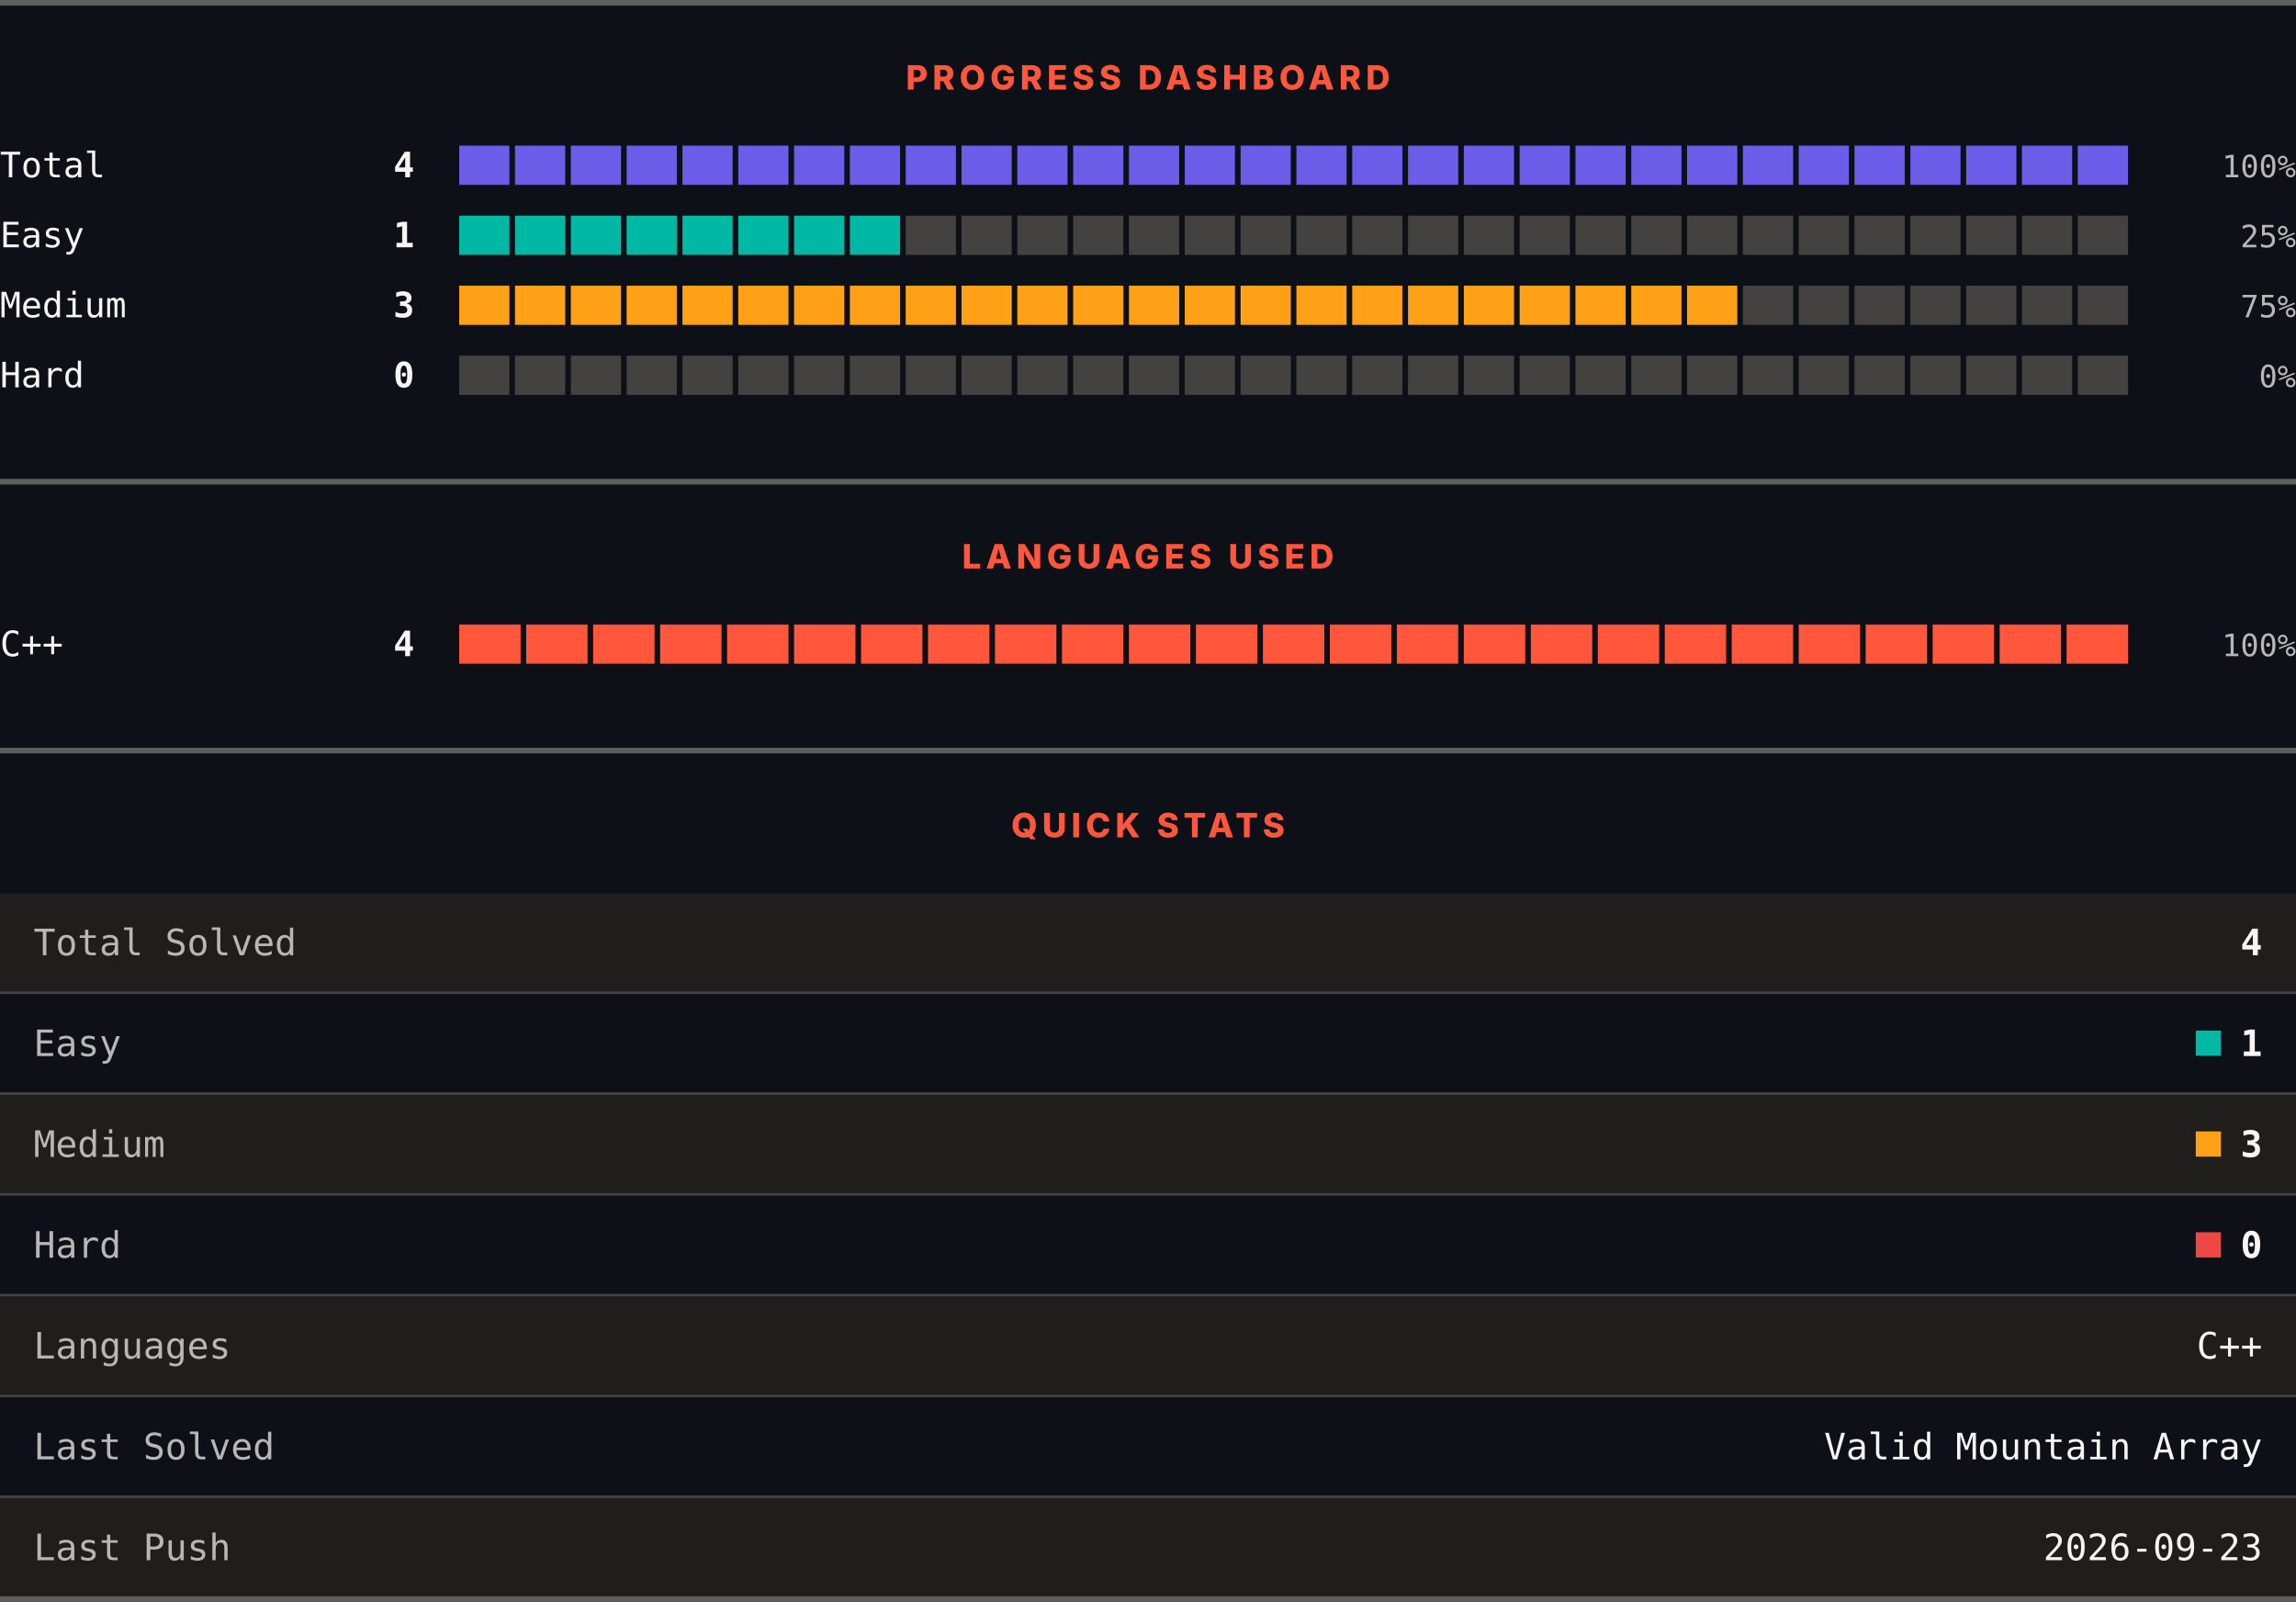
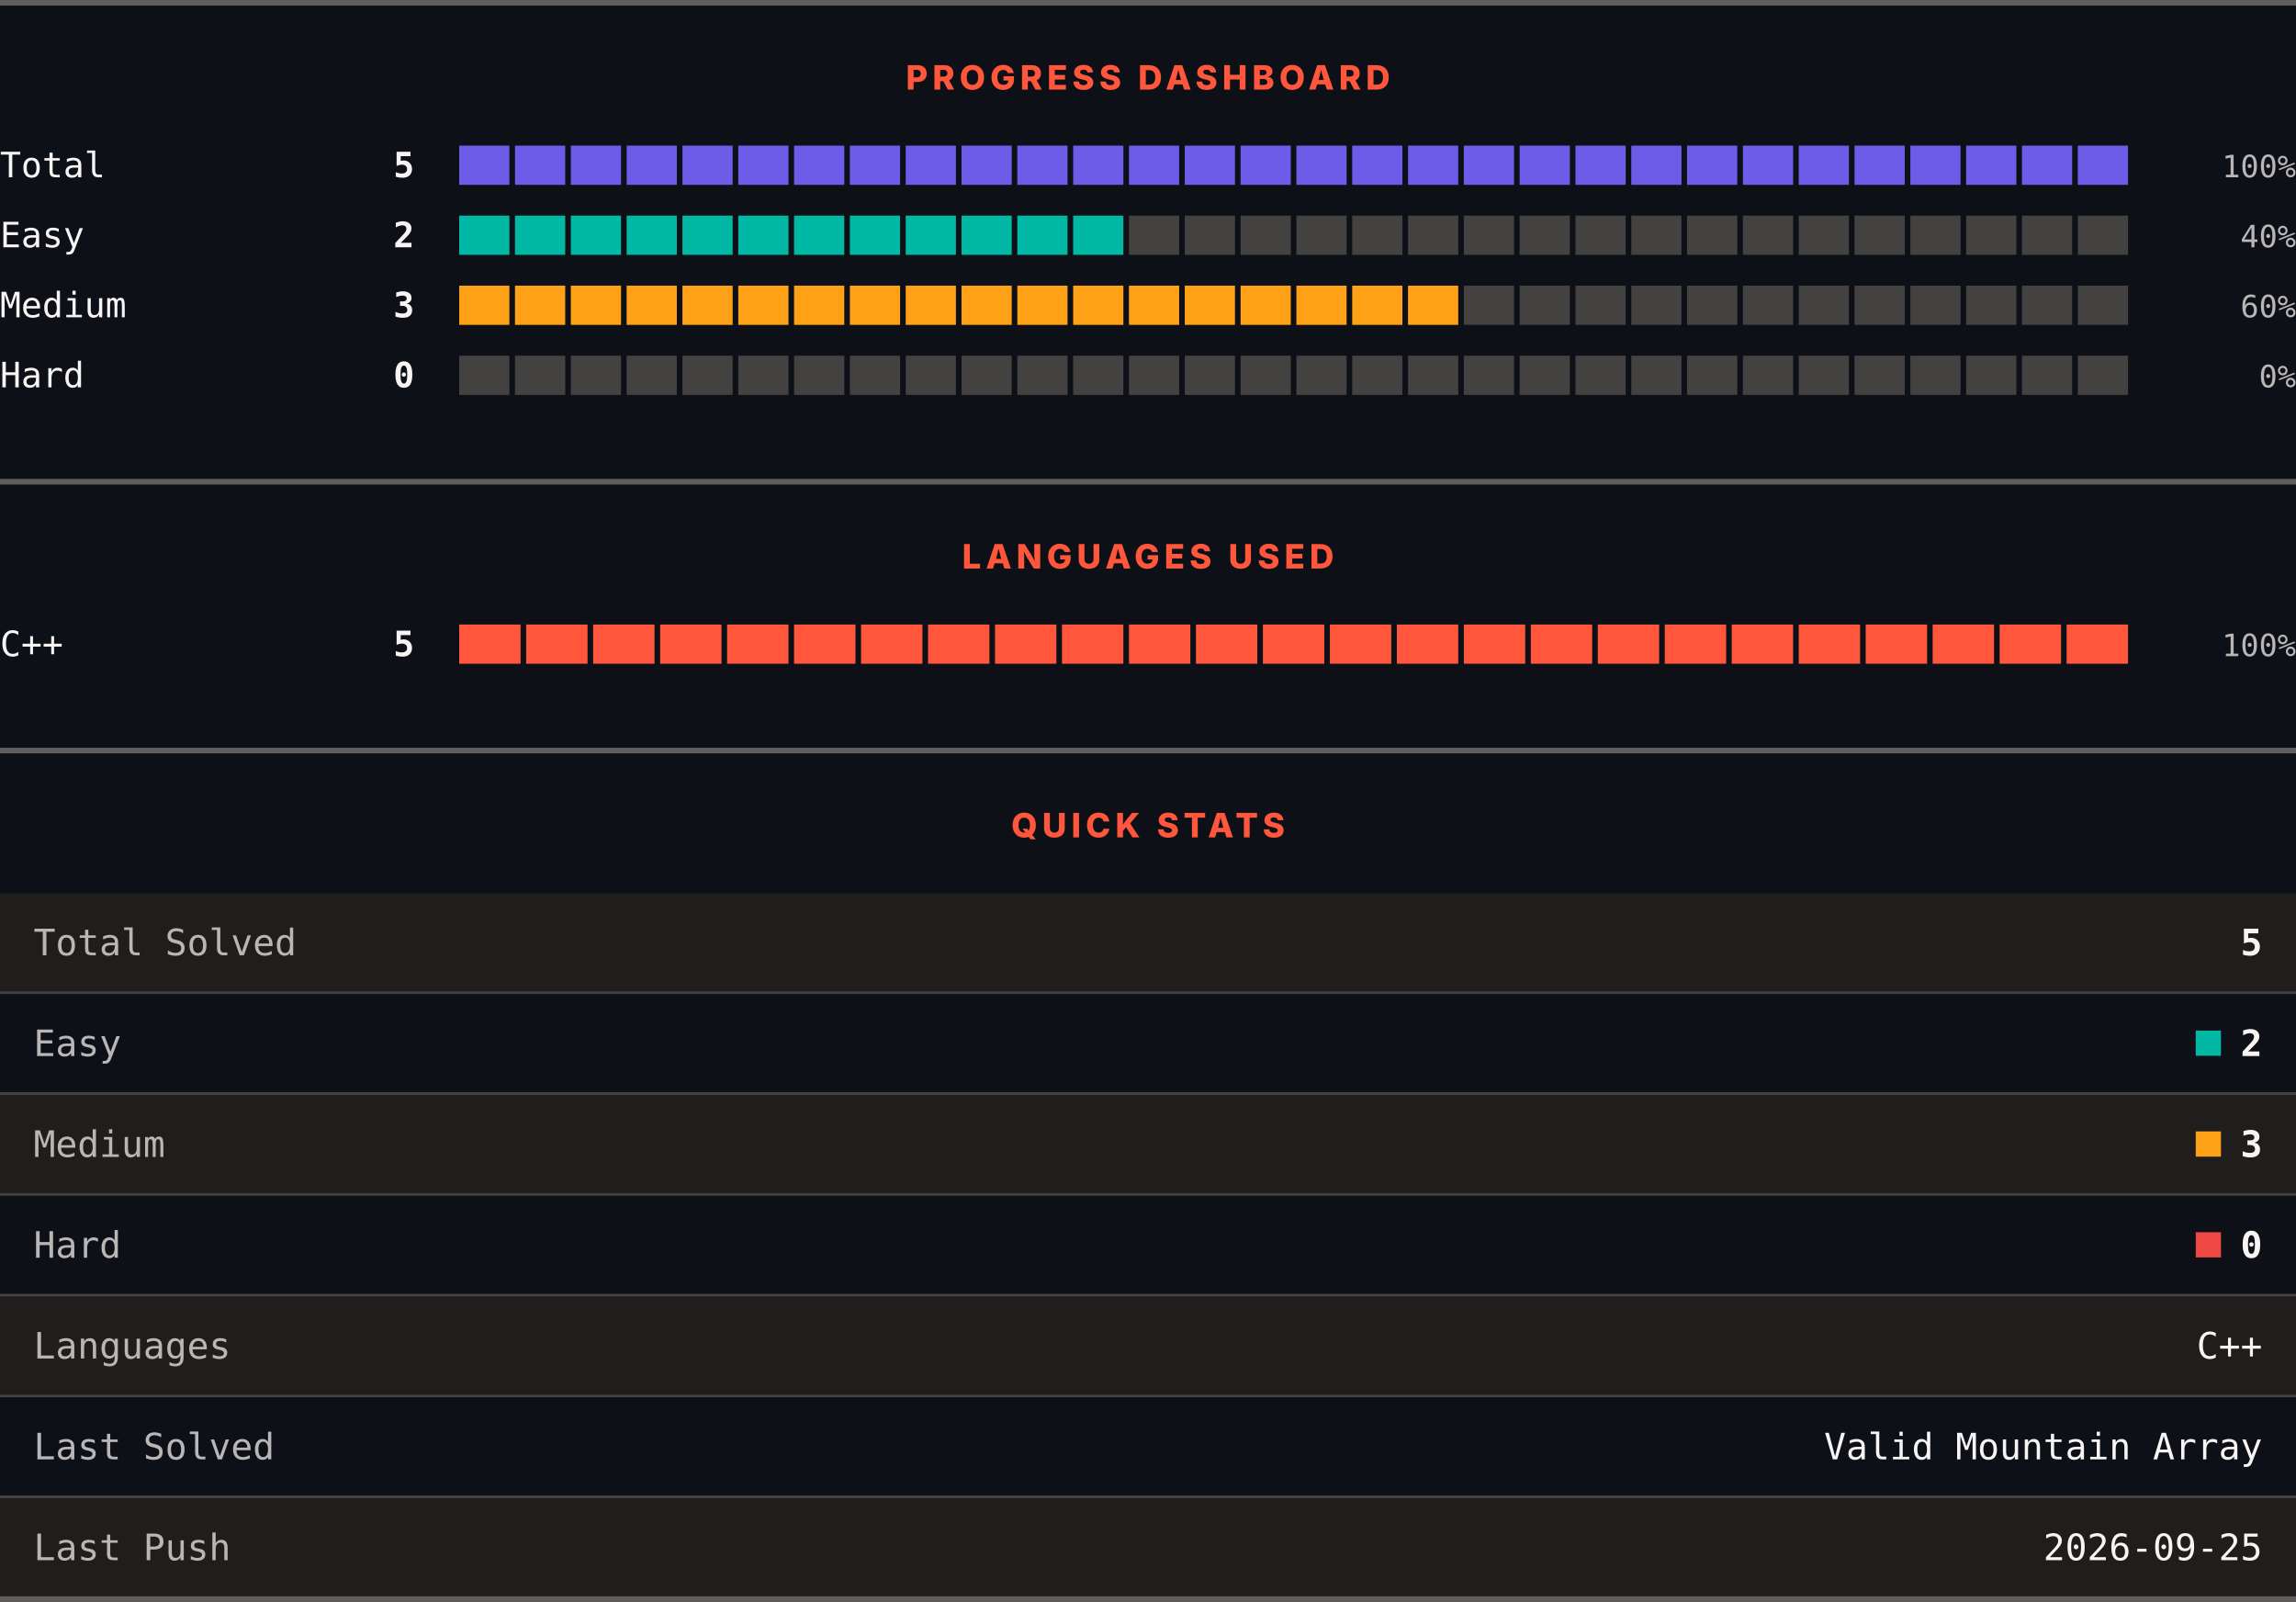
<svg xmlns="http://www.w3.org/2000/svg" width="820" height="572" viewBox="0 0 820 572" role="img" aria-label="LeetCode progress, languages and quick stats">
  <rect width="820" height="572" fill="#0d1117" />
  <rect x="0" y="0" width="820" height="2" fill="#605d5d" />
  <text x="410" y="32" text-anchor="middle" font-family="Archivo, system-ui, -apple-system, Segoe UI, sans-serif" font-size="12" font-weight="800" letter-spacing="1.68" fill="#ff563c">PROGRESS DASHBOARD</text>
  <text x="0" y="63.3" font-family="ui-monospace, SFMono-Regular, Menlo, Consolas, monospace" font-size="12.5" fill="#f8f4f4">Total</text>
-   <text x="148" y="63.3" text-anchor="end" font-family="ui-monospace, SFMono-Regular, Menlo, Consolas, monospace" font-size="12.5" font-weight="700" fill="#f8f4f4">4</text>
+   <text x="148" y="63.3" text-anchor="end" font-family="ui-monospace, SFMono-Regular, Menlo, Consolas, monospace" font-size="12.5" font-weight="700" fill="#f8f4f4">5</text>
  <rect x="164.00" y="52" width="17.93" height="14" fill="#6c5ce7" />
  <rect x="183.93" y="52" width="17.93" height="14" fill="#6c5ce7" />
  <rect x="203.87" y="52" width="17.93" height="14" fill="#6c5ce7" />
  <rect x="223.80" y="52" width="17.93" height="14" fill="#6c5ce7" />
  <rect x="243.73" y="52" width="17.93" height="14" fill="#6c5ce7" />
  <rect x="263.67" y="52" width="17.93" height="14" fill="#6c5ce7" />
  <rect x="283.60" y="52" width="17.93" height="14" fill="#6c5ce7" />
  <rect x="303.53" y="52" width="17.93" height="14" fill="#6c5ce7" />
  <rect x="323.47" y="52" width="17.93" height="14" fill="#6c5ce7" />
  <rect x="343.40" y="52" width="17.93" height="14" fill="#6c5ce7" />
  <rect x="363.33" y="52" width="17.93" height="14" fill="#6c5ce7" />
  <rect x="383.27" y="52" width="17.93" height="14" fill="#6c5ce7" />
  <rect x="403.20" y="52" width="17.93" height="14" fill="#6c5ce7" />
  <rect x="423.13" y="52" width="17.93" height="14" fill="#6c5ce7" />
  <rect x="443.07" y="52" width="17.93" height="14" fill="#6c5ce7" />
  <rect x="463.00" y="52" width="17.93" height="14" fill="#6c5ce7" />
  <rect x="482.93" y="52" width="17.93" height="14" fill="#6c5ce7" />
  <rect x="502.87" y="52" width="17.93" height="14" fill="#6c5ce7" />
  <rect x="522.80" y="52" width="17.93" height="14" fill="#6c5ce7" />
  <rect x="542.73" y="52" width="17.93" height="14" fill="#6c5ce7" />
  <rect x="562.67" y="52" width="17.93" height="14" fill="#6c5ce7" />
  <rect x="582.60" y="52" width="17.93" height="14" fill="#6c5ce7" />
  <rect x="602.53" y="52" width="17.93" height="14" fill="#6c5ce7" />
  <rect x="622.47" y="52" width="17.93" height="14" fill="#6c5ce7" />
  <rect x="642.40" y="52" width="17.93" height="14" fill="#6c5ce7" />
  <rect x="662.33" y="52" width="17.93" height="14" fill="#6c5ce7" />
  <rect x="682.27" y="52" width="17.93" height="14" fill="#6c5ce7" />
  <rect x="702.20" y="52" width="17.93" height="14" fill="#6c5ce7" />
  <rect x="722.13" y="52" width="17.93" height="14" fill="#6c5ce7" />
  <rect x="742.07" y="52" width="17.93" height="14" fill="#6c5ce7" />
  <text x="820" y="63.3" text-anchor="end" font-family="ui-monospace, SFMono-Regular, Menlo, Consolas, monospace" font-size="11" fill="#bab6b6">100%</text>
  <text x="0" y="88.3" font-family="ui-monospace, SFMono-Regular, Menlo, Consolas, monospace" font-size="12.5" fill="#f8f4f4">Easy</text>
-   <text x="148" y="88.3" text-anchor="end" font-family="ui-monospace, SFMono-Regular, Menlo, Consolas, monospace" font-size="12.5" font-weight="700" fill="#f8f4f4">1</text>
+   <text x="148" y="88.3" text-anchor="end" font-family="ui-monospace, SFMono-Regular, Menlo, Consolas, monospace" font-size="12.5" font-weight="700" fill="#f8f4f4">2</text>
  <rect x="164.00" y="77" width="17.93" height="14" fill="#00b8a3" />
  <rect x="183.93" y="77" width="17.93" height="14" fill="#00b8a3" />
  <rect x="203.87" y="77" width="17.93" height="14" fill="#00b8a3" />
  <rect x="223.80" y="77" width="17.93" height="14" fill="#00b8a3" />
  <rect x="243.73" y="77" width="17.93" height="14" fill="#00b8a3" />
  <rect x="263.67" y="77" width="17.93" height="14" fill="#00b8a3" />
  <rect x="283.60" y="77" width="17.93" height="14" fill="#00b8a3" />
  <rect x="303.53" y="77" width="17.93" height="14" fill="#00b8a3" />
-   <rect x="323.47" y="77" width="17.93" height="14" fill="#444141" />
-   <rect x="343.40" y="77" width="17.93" height="14" fill="#444141" />
-   <rect x="363.33" y="77" width="17.93" height="14" fill="#444141" />
-   <rect x="383.27" y="77" width="17.93" height="14" fill="#444141" />
+   <rect x="323.47" y="77" width="17.93" height="14" fill="#00b8a3" />
+   <rect x="343.40" y="77" width="17.93" height="14" fill="#00b8a3" />
+   <rect x="363.33" y="77" width="17.93" height="14" fill="#00b8a3" />
+   <rect x="383.27" y="77" width="17.93" height="14" fill="#00b8a3" />
  <rect x="403.20" y="77" width="17.93" height="14" fill="#444141" />
  <rect x="423.13" y="77" width="17.93" height="14" fill="#444141" />
  <rect x="443.07" y="77" width="17.93" height="14" fill="#444141" />
  <rect x="463.00" y="77" width="17.93" height="14" fill="#444141" />
  <rect x="482.93" y="77" width="17.93" height="14" fill="#444141" />
  <rect x="502.87" y="77" width="17.93" height="14" fill="#444141" />
  <rect x="522.80" y="77" width="17.93" height="14" fill="#444141" />
  <rect x="542.73" y="77" width="17.93" height="14" fill="#444141" />
  <rect x="562.67" y="77" width="17.93" height="14" fill="#444141" />
  <rect x="582.60" y="77" width="17.93" height="14" fill="#444141" />
  <rect x="602.53" y="77" width="17.93" height="14" fill="#444141" />
  <rect x="622.47" y="77" width="17.93" height="14" fill="#444141" />
  <rect x="642.40" y="77" width="17.93" height="14" fill="#444141" />
  <rect x="662.33" y="77" width="17.93" height="14" fill="#444141" />
  <rect x="682.27" y="77" width="17.93" height="14" fill="#444141" />
  <rect x="702.20" y="77" width="17.93" height="14" fill="#444141" />
  <rect x="722.13" y="77" width="17.93" height="14" fill="#444141" />
  <rect x="742.07" y="77" width="17.93" height="14" fill="#444141" />
-   <text x="820" y="88.3" text-anchor="end" font-family="ui-monospace, SFMono-Regular, Menlo, Consolas, monospace" font-size="11" fill="#bab6b6">25%</text>
+   <text x="820" y="88.3" text-anchor="end" font-family="ui-monospace, SFMono-Regular, Menlo, Consolas, monospace" font-size="11" fill="#bab6b6">40%</text>
  <text x="0" y="113.3" font-family="ui-monospace, SFMono-Regular, Menlo, Consolas, monospace" font-size="12.5" fill="#f8f4f4">Medium</text>
  <text x="148" y="113.3" text-anchor="end" font-family="ui-monospace, SFMono-Regular, Menlo, Consolas, monospace" font-size="12.5" font-weight="700" fill="#f8f4f4">3</text>
  <rect x="164.00" y="102" width="17.93" height="14" fill="#ffa116" />
  <rect x="183.93" y="102" width="17.93" height="14" fill="#ffa116" />
  <rect x="203.87" y="102" width="17.93" height="14" fill="#ffa116" />
  <rect x="223.80" y="102" width="17.93" height="14" fill="#ffa116" />
  <rect x="243.73" y="102" width="17.93" height="14" fill="#ffa116" />
  <rect x="263.67" y="102" width="17.93" height="14" fill="#ffa116" />
  <rect x="283.60" y="102" width="17.93" height="14" fill="#ffa116" />
  <rect x="303.53" y="102" width="17.93" height="14" fill="#ffa116" />
  <rect x="323.47" y="102" width="17.93" height="14" fill="#ffa116" />
  <rect x="343.40" y="102" width="17.93" height="14" fill="#ffa116" />
  <rect x="363.33" y="102" width="17.93" height="14" fill="#ffa116" />
  <rect x="383.27" y="102" width="17.93" height="14" fill="#ffa116" />
  <rect x="403.20" y="102" width="17.93" height="14" fill="#ffa116" />
  <rect x="423.13" y="102" width="17.93" height="14" fill="#ffa116" />
  <rect x="443.07" y="102" width="17.93" height="14" fill="#ffa116" />
  <rect x="463.00" y="102" width="17.93" height="14" fill="#ffa116" />
  <rect x="482.93" y="102" width="17.93" height="14" fill="#ffa116" />
  <rect x="502.87" y="102" width="17.93" height="14" fill="#ffa116" />
-   <rect x="522.80" y="102" width="17.93" height="14" fill="#ffa116" />
-   <rect x="542.73" y="102" width="17.93" height="14" fill="#ffa116" />
-   <rect x="562.67" y="102" width="17.93" height="14" fill="#ffa116" />
-   <rect x="582.60" y="102" width="17.93" height="14" fill="#ffa116" />
-   <rect x="602.53" y="102" width="17.93" height="14" fill="#ffa116" />
+   <rect x="522.80" y="102" width="17.93" height="14" fill="#444141" />
+   <rect x="542.73" y="102" width="17.93" height="14" fill="#444141" />
+   <rect x="562.67" y="102" width="17.93" height="14" fill="#444141" />
+   <rect x="582.60" y="102" width="17.93" height="14" fill="#444141" />
+   <rect x="602.53" y="102" width="17.93" height="14" fill="#444141" />
  <rect x="622.47" y="102" width="17.93" height="14" fill="#444141" />
  <rect x="642.40" y="102" width="17.93" height="14" fill="#444141" />
  <rect x="662.33" y="102" width="17.93" height="14" fill="#444141" />
  <rect x="682.27" y="102" width="17.93" height="14" fill="#444141" />
  <rect x="702.20" y="102" width="17.93" height="14" fill="#444141" />
  <rect x="722.13" y="102" width="17.93" height="14" fill="#444141" />
  <rect x="742.07" y="102" width="17.93" height="14" fill="#444141" />
-   <text x="820" y="113.3" text-anchor="end" font-family="ui-monospace, SFMono-Regular, Menlo, Consolas, monospace" font-size="11" fill="#bab6b6">75%</text>
+   <text x="820" y="113.3" text-anchor="end" font-family="ui-monospace, SFMono-Regular, Menlo, Consolas, monospace" font-size="11" fill="#bab6b6">60%</text>
  <text x="0" y="138.3" font-family="ui-monospace, SFMono-Regular, Menlo, Consolas, monospace" font-size="12.5" fill="#f8f4f4">Hard</text>
  <text x="148" y="138.3" text-anchor="end" font-family="ui-monospace, SFMono-Regular, Menlo, Consolas, monospace" font-size="12.5" font-weight="700" fill="#f8f4f4">0</text>
  <rect x="164.00" y="127" width="17.93" height="14" fill="#444141" />
  <rect x="183.93" y="127" width="17.93" height="14" fill="#444141" />
  <rect x="203.87" y="127" width="17.93" height="14" fill="#444141" />
  <rect x="223.80" y="127" width="17.93" height="14" fill="#444141" />
  <rect x="243.73" y="127" width="17.93" height="14" fill="#444141" />
  <rect x="263.67" y="127" width="17.93" height="14" fill="#444141" />
  <rect x="283.60" y="127" width="17.93" height="14" fill="#444141" />
  <rect x="303.53" y="127" width="17.93" height="14" fill="#444141" />
  <rect x="323.47" y="127" width="17.93" height="14" fill="#444141" />
  <rect x="343.40" y="127" width="17.93" height="14" fill="#444141" />
  <rect x="363.33" y="127" width="17.93" height="14" fill="#444141" />
  <rect x="383.27" y="127" width="17.93" height="14" fill="#444141" />
  <rect x="403.20" y="127" width="17.93" height="14" fill="#444141" />
  <rect x="423.13" y="127" width="17.93" height="14" fill="#444141" />
  <rect x="443.07" y="127" width="17.93" height="14" fill="#444141" />
  <rect x="463.00" y="127" width="17.93" height="14" fill="#444141" />
  <rect x="482.93" y="127" width="17.93" height="14" fill="#444141" />
  <rect x="502.87" y="127" width="17.93" height="14" fill="#444141" />
  <rect x="522.80" y="127" width="17.93" height="14" fill="#444141" />
  <rect x="542.73" y="127" width="17.93" height="14" fill="#444141" />
  <rect x="562.67" y="127" width="17.93" height="14" fill="#444141" />
  <rect x="582.60" y="127" width="17.93" height="14" fill="#444141" />
  <rect x="602.53" y="127" width="17.93" height="14" fill="#444141" />
  <rect x="622.47" y="127" width="17.93" height="14" fill="#444141" />
  <rect x="642.40" y="127" width="17.93" height="14" fill="#444141" />
  <rect x="662.33" y="127" width="17.93" height="14" fill="#444141" />
  <rect x="682.27" y="127" width="17.93" height="14" fill="#444141" />
  <rect x="702.20" y="127" width="17.93" height="14" fill="#444141" />
  <rect x="722.13" y="127" width="17.93" height="14" fill="#444141" />
  <rect x="742.07" y="127" width="17.93" height="14" fill="#444141" />
  <text x="820" y="138.3" text-anchor="end" font-family="ui-monospace, SFMono-Regular, Menlo, Consolas, monospace" font-size="11" fill="#bab6b6">0%</text>
  <rect x="0" y="171" width="820" height="2" fill="#605d5d" />
  <text x="410" y="203" text-anchor="middle" font-family="Archivo, system-ui, -apple-system, Segoe UI, sans-serif" font-size="12" font-weight="800" letter-spacing="1.68" fill="#ff563c">LANGUAGES USED</text>
  <text x="0" y="234.3" font-family="ui-monospace, SFMono-Regular, Menlo, Consolas, monospace" font-size="12.5" fill="#f8f4f4">C++</text>
-   <text x="148" y="234.3" text-anchor="end" font-family="ui-monospace, SFMono-Regular, Menlo, Consolas, monospace" font-size="12.5" font-weight="700" fill="#f8f4f4">4</text>
+   <text x="148" y="234.3" text-anchor="end" font-family="ui-monospace, SFMono-Regular, Menlo, Consolas, monospace" font-size="12.5" font-weight="700" fill="#f8f4f4">5</text>
  <rect x="164.00" y="223" width="21.92" height="14" fill="#ff563c" />
  <rect x="187.92" y="223" width="21.92" height="14" fill="#ff563c" />
  <rect x="211.84" y="223" width="21.92" height="14" fill="#ff563c" />
  <rect x="235.76" y="223" width="21.92" height="14" fill="#ff563c" />
  <rect x="259.68" y="223" width="21.92" height="14" fill="#ff563c" />
  <rect x="283.60" y="223" width="21.92" height="14" fill="#ff563c" />
  <rect x="307.52" y="223" width="21.92" height="14" fill="#ff563c" />
  <rect x="331.44" y="223" width="21.92" height="14" fill="#ff563c" />
  <rect x="355.36" y="223" width="21.92" height="14" fill="#ff563c" />
  <rect x="379.28" y="223" width="21.92" height="14" fill="#ff563c" />
  <rect x="403.20" y="223" width="21.92" height="14" fill="#ff563c" />
  <rect x="427.12" y="223" width="21.92" height="14" fill="#ff563c" />
  <rect x="451.04" y="223" width="21.92" height="14" fill="#ff563c" />
  <rect x="474.96" y="223" width="21.92" height="14" fill="#ff563c" />
  <rect x="498.88" y="223" width="21.92" height="14" fill="#ff563c" />
  <rect x="522.80" y="223" width="21.92" height="14" fill="#ff563c" />
  <rect x="546.72" y="223" width="21.92" height="14" fill="#ff563c" />
  <rect x="570.64" y="223" width="21.92" height="14" fill="#ff563c" />
  <rect x="594.56" y="223" width="21.92" height="14" fill="#ff563c" />
  <rect x="618.48" y="223" width="21.92" height="14" fill="#ff563c" />
  <rect x="642.40" y="223" width="21.92" height="14" fill="#ff563c" />
  <rect x="666.32" y="223" width="21.92" height="14" fill="#ff563c" />
  <rect x="690.24" y="223" width="21.92" height="14" fill="#ff563c" />
  <rect x="714.16" y="223" width="21.92" height="14" fill="#ff563c" />
  <rect x="738.08" y="223" width="21.92" height="14" fill="#ff563c" />
  <text x="820" y="234.3" text-anchor="end" font-family="ui-monospace, SFMono-Regular, Menlo, Consolas, monospace" font-size="11" fill="#bab6b6">100%</text>
  <rect x="0" y="267" width="820" height="2" fill="#605d5d" />
  <text x="410" y="299" text-anchor="middle" font-family="Archivo, system-ui, -apple-system, Segoe UI, sans-serif" font-size="12" font-weight="800" letter-spacing="1.68" fill="#ff563c">QUICK STATS</text>
  <rect x="0" y="319" width="820" height="35" fill="#201e1d" />
  <text x="12" y="341.1" font-family="ui-monospace, SFMono-Regular, Menlo, Consolas, monospace" font-size="13" fill="#bab6b6">Total Solved</text>
-   <text x="808" y="341.1" text-anchor="end" font-family="ui-monospace, SFMono-Regular, Menlo, Consolas, monospace" font-size="13" font-weight="700" fill="#f8f4f4">4</text>
+   <text x="808" y="341.1" text-anchor="end" font-family="ui-monospace, SFMono-Regular, Menlo, Consolas, monospace" font-size="13" font-weight="700" fill="#f8f4f4">5</text>
  <rect x="0" y="354" width="820" height="1" fill="#444141" />
  <rect x="0" y="355" width="820" height="35" fill="#0d1117" />
  <text x="12" y="377.1" font-family="ui-monospace, SFMono-Regular, Menlo, Consolas, monospace" font-size="13" fill="#bab6b6">Easy</text>
  <rect x="784.2" y="368" width="9" height="9" fill="#00b8a3" />
-   <text x="808" y="377.1" text-anchor="end" font-family="ui-monospace, SFMono-Regular, Menlo, Consolas, monospace" font-size="13" font-weight="700" fill="#f8f4f4">1</text>
+   <text x="808" y="377.1" text-anchor="end" font-family="ui-monospace, SFMono-Regular, Menlo, Consolas, monospace" font-size="13" font-weight="700" fill="#f8f4f4">2</text>
  <rect x="0" y="390" width="820" height="1" fill="#444141" />
  <rect x="0" y="391" width="820" height="35" fill="#201e1d" />
  <text x="12" y="413.1" font-family="ui-monospace, SFMono-Regular, Menlo, Consolas, monospace" font-size="13" fill="#bab6b6">Medium</text>
  <rect x="784.2" y="404" width="9" height="9" fill="#ffa116" />
  <text x="808" y="413.1" text-anchor="end" font-family="ui-monospace, SFMono-Regular, Menlo, Consolas, monospace" font-size="13" font-weight="700" fill="#f8f4f4">3</text>
  <rect x="0" y="426" width="820" height="1" fill="#444141" />
  <rect x="0" y="427" width="820" height="35" fill="#0d1117" />
  <text x="12" y="449.1" font-family="ui-monospace, SFMono-Regular, Menlo, Consolas, monospace" font-size="13" fill="#bab6b6">Hard</text>
  <rect x="784.2" y="440" width="9" height="9" fill="#ef4743" />
  <text x="808" y="449.1" text-anchor="end" font-family="ui-monospace, SFMono-Regular, Menlo, Consolas, monospace" font-size="13" font-weight="700" fill="#f8f4f4">0</text>
  <rect x="0" y="462" width="820" height="1" fill="#444141" />
  <rect x="0" y="463" width="820" height="35" fill="#201e1d" />
  <text x="12" y="485.1" font-family="ui-monospace, SFMono-Regular, Menlo, Consolas, monospace" font-size="13" fill="#bab6b6">Languages</text>
  <text x="808" y="485.1" text-anchor="end" font-family="ui-monospace, SFMono-Regular, Menlo, Consolas, monospace" font-size="13" fill="#f8f4f4">C++</text>
  <rect x="0" y="498" width="820" height="1" fill="#444141" />
  <rect x="0" y="499" width="820" height="35" fill="#0d1117" />
  <text x="12" y="521.1" font-family="ui-monospace, SFMono-Regular, Menlo, Consolas, monospace" font-size="13" fill="#bab6b6">Last Solved</text>
  <text x="808" y="521.1" text-anchor="end" font-family="ui-monospace, SFMono-Regular, Menlo, Consolas, monospace" font-size="13" fill="#f8f4f4">Valid Mountain Array</text>
  <rect x="0" y="534" width="820" height="1" fill="#444141" />
  <rect x="0" y="535" width="820" height="35" fill="#201e1d" />
  <text x="12" y="557.1" font-family="ui-monospace, SFMono-Regular, Menlo, Consolas, monospace" font-size="13" fill="#bab6b6">Last Push</text>
-   <text x="808" y="557.1" text-anchor="end" font-family="ui-monospace, SFMono-Regular, Menlo, Consolas, monospace" font-size="13" fill="#f8f4f4">2026-09-23</text>
+   <text x="808" y="557.1" text-anchor="end" font-family="ui-monospace, SFMono-Regular, Menlo, Consolas, monospace" font-size="13" fill="#f8f4f4">2026-09-25</text>
  <rect x="0" y="570" width="820" height="2" fill="#605d5d" />
</svg>
